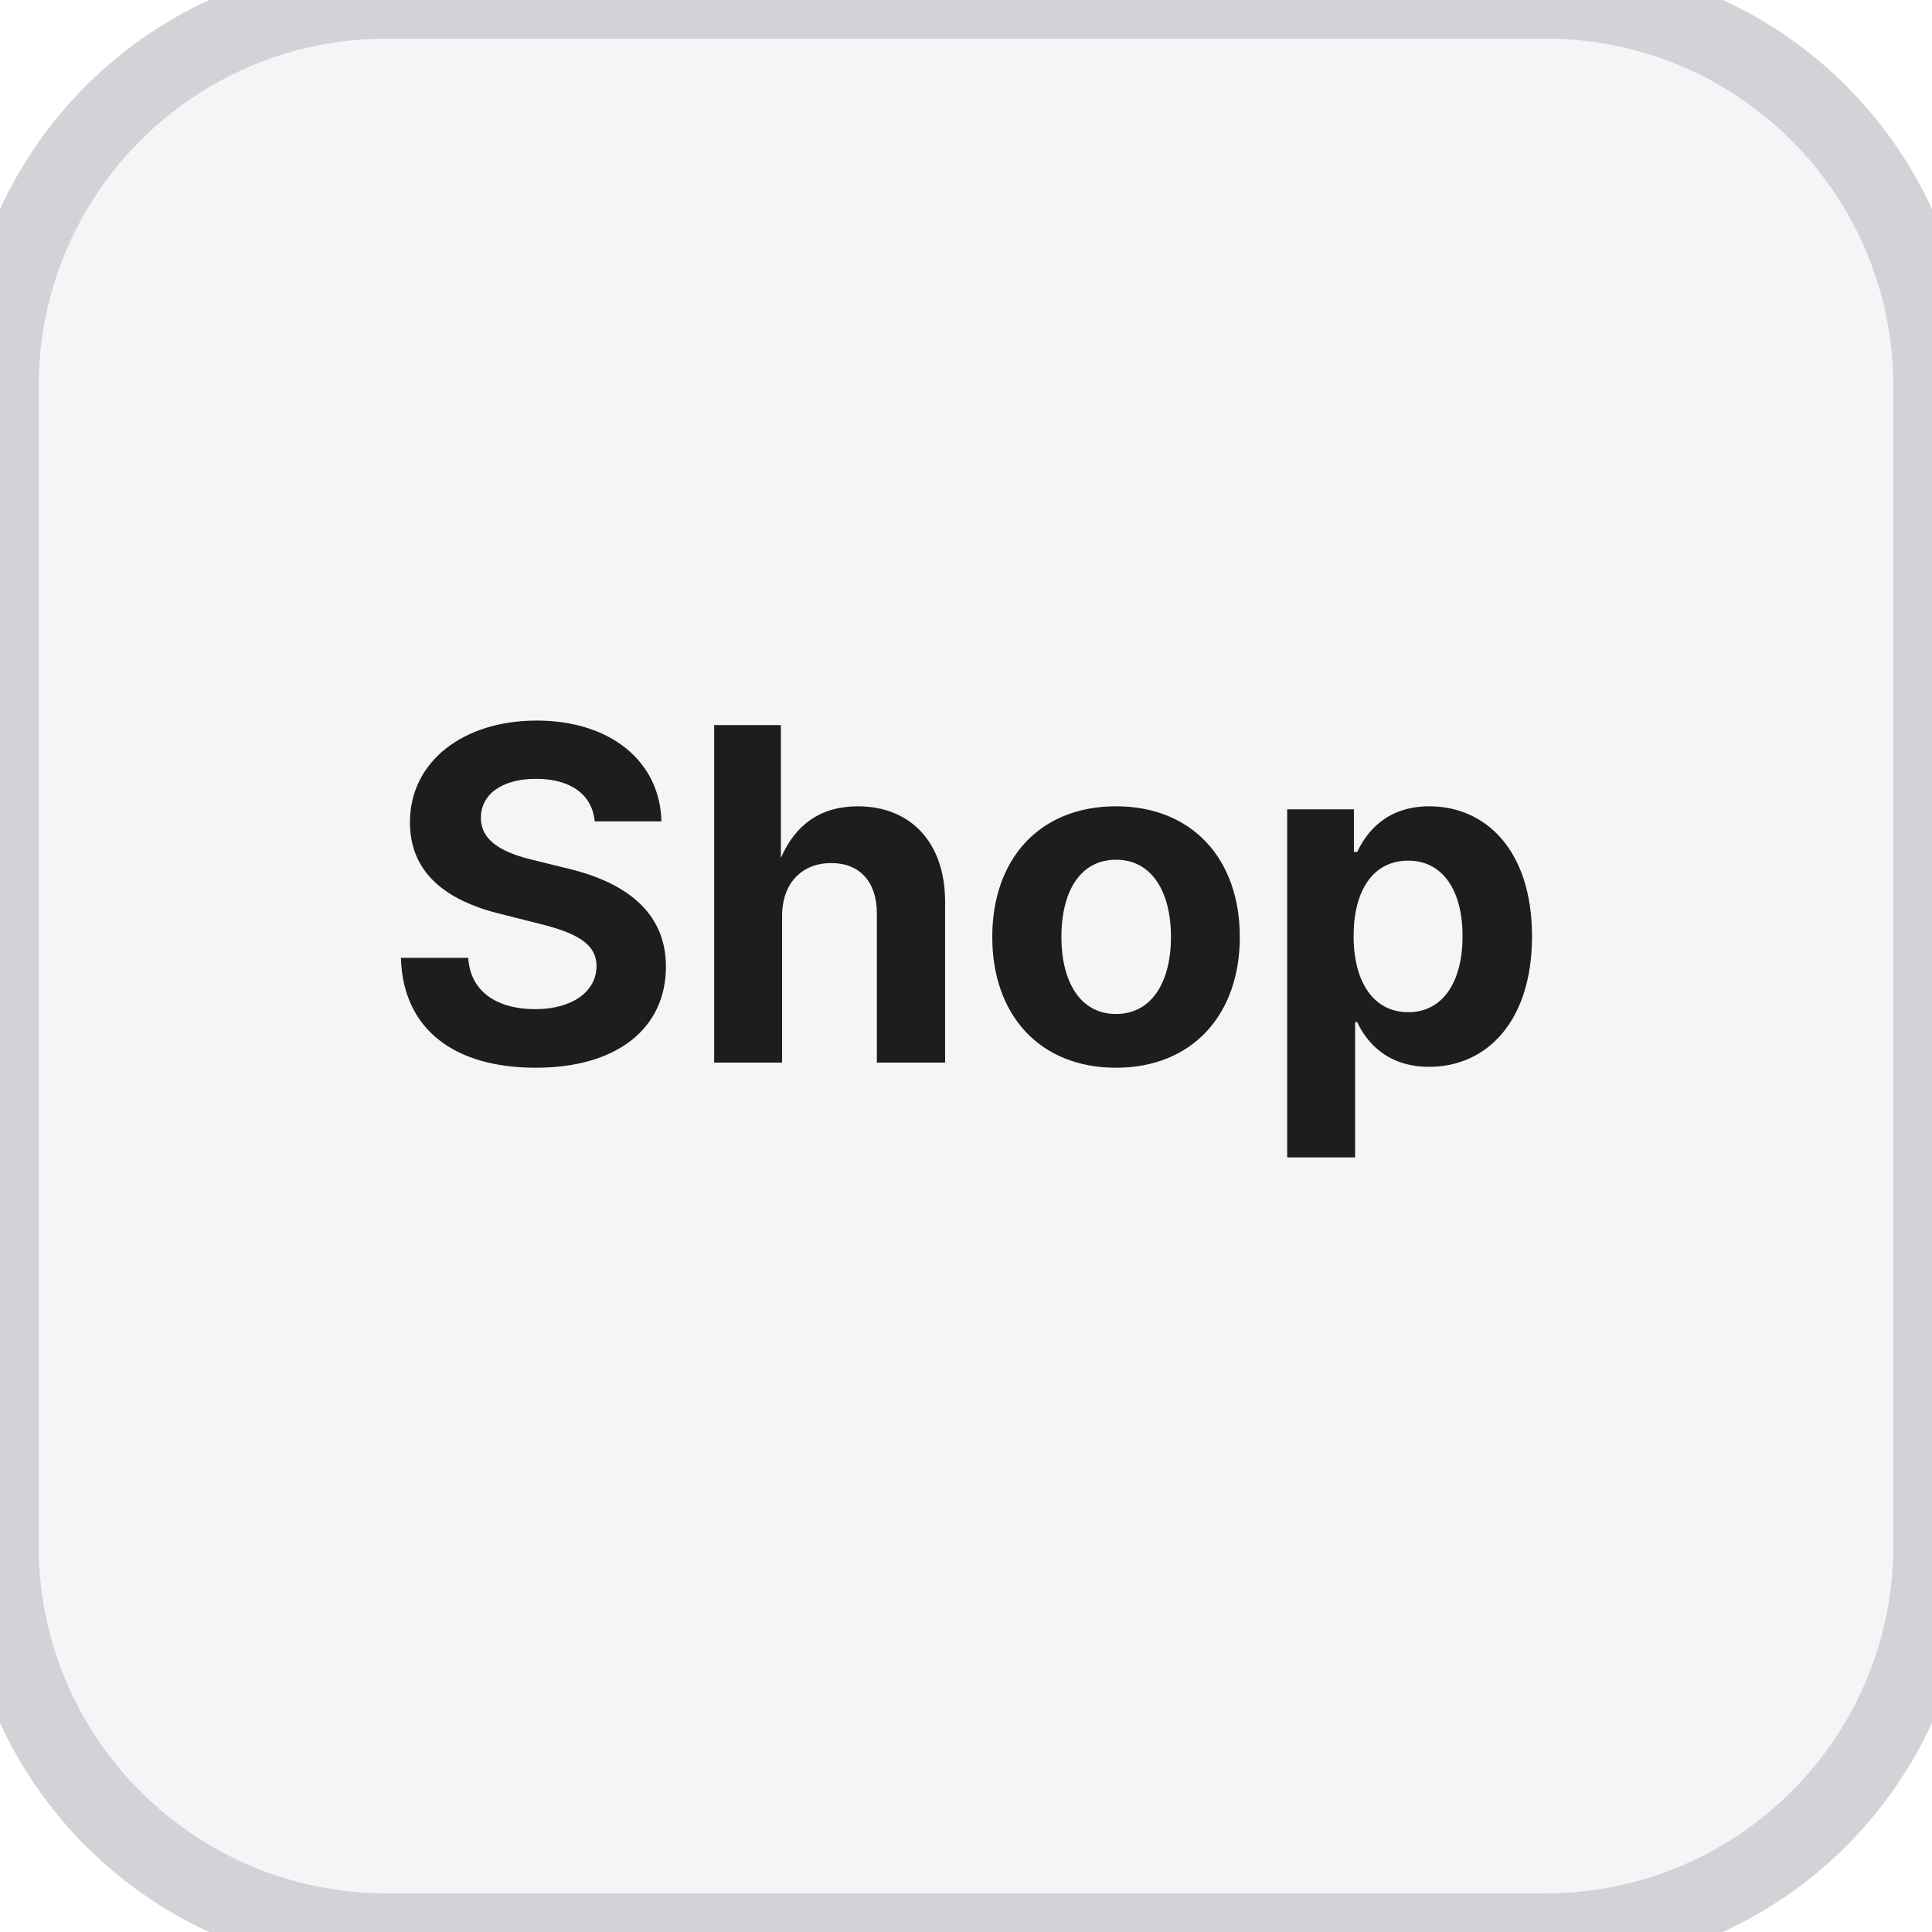
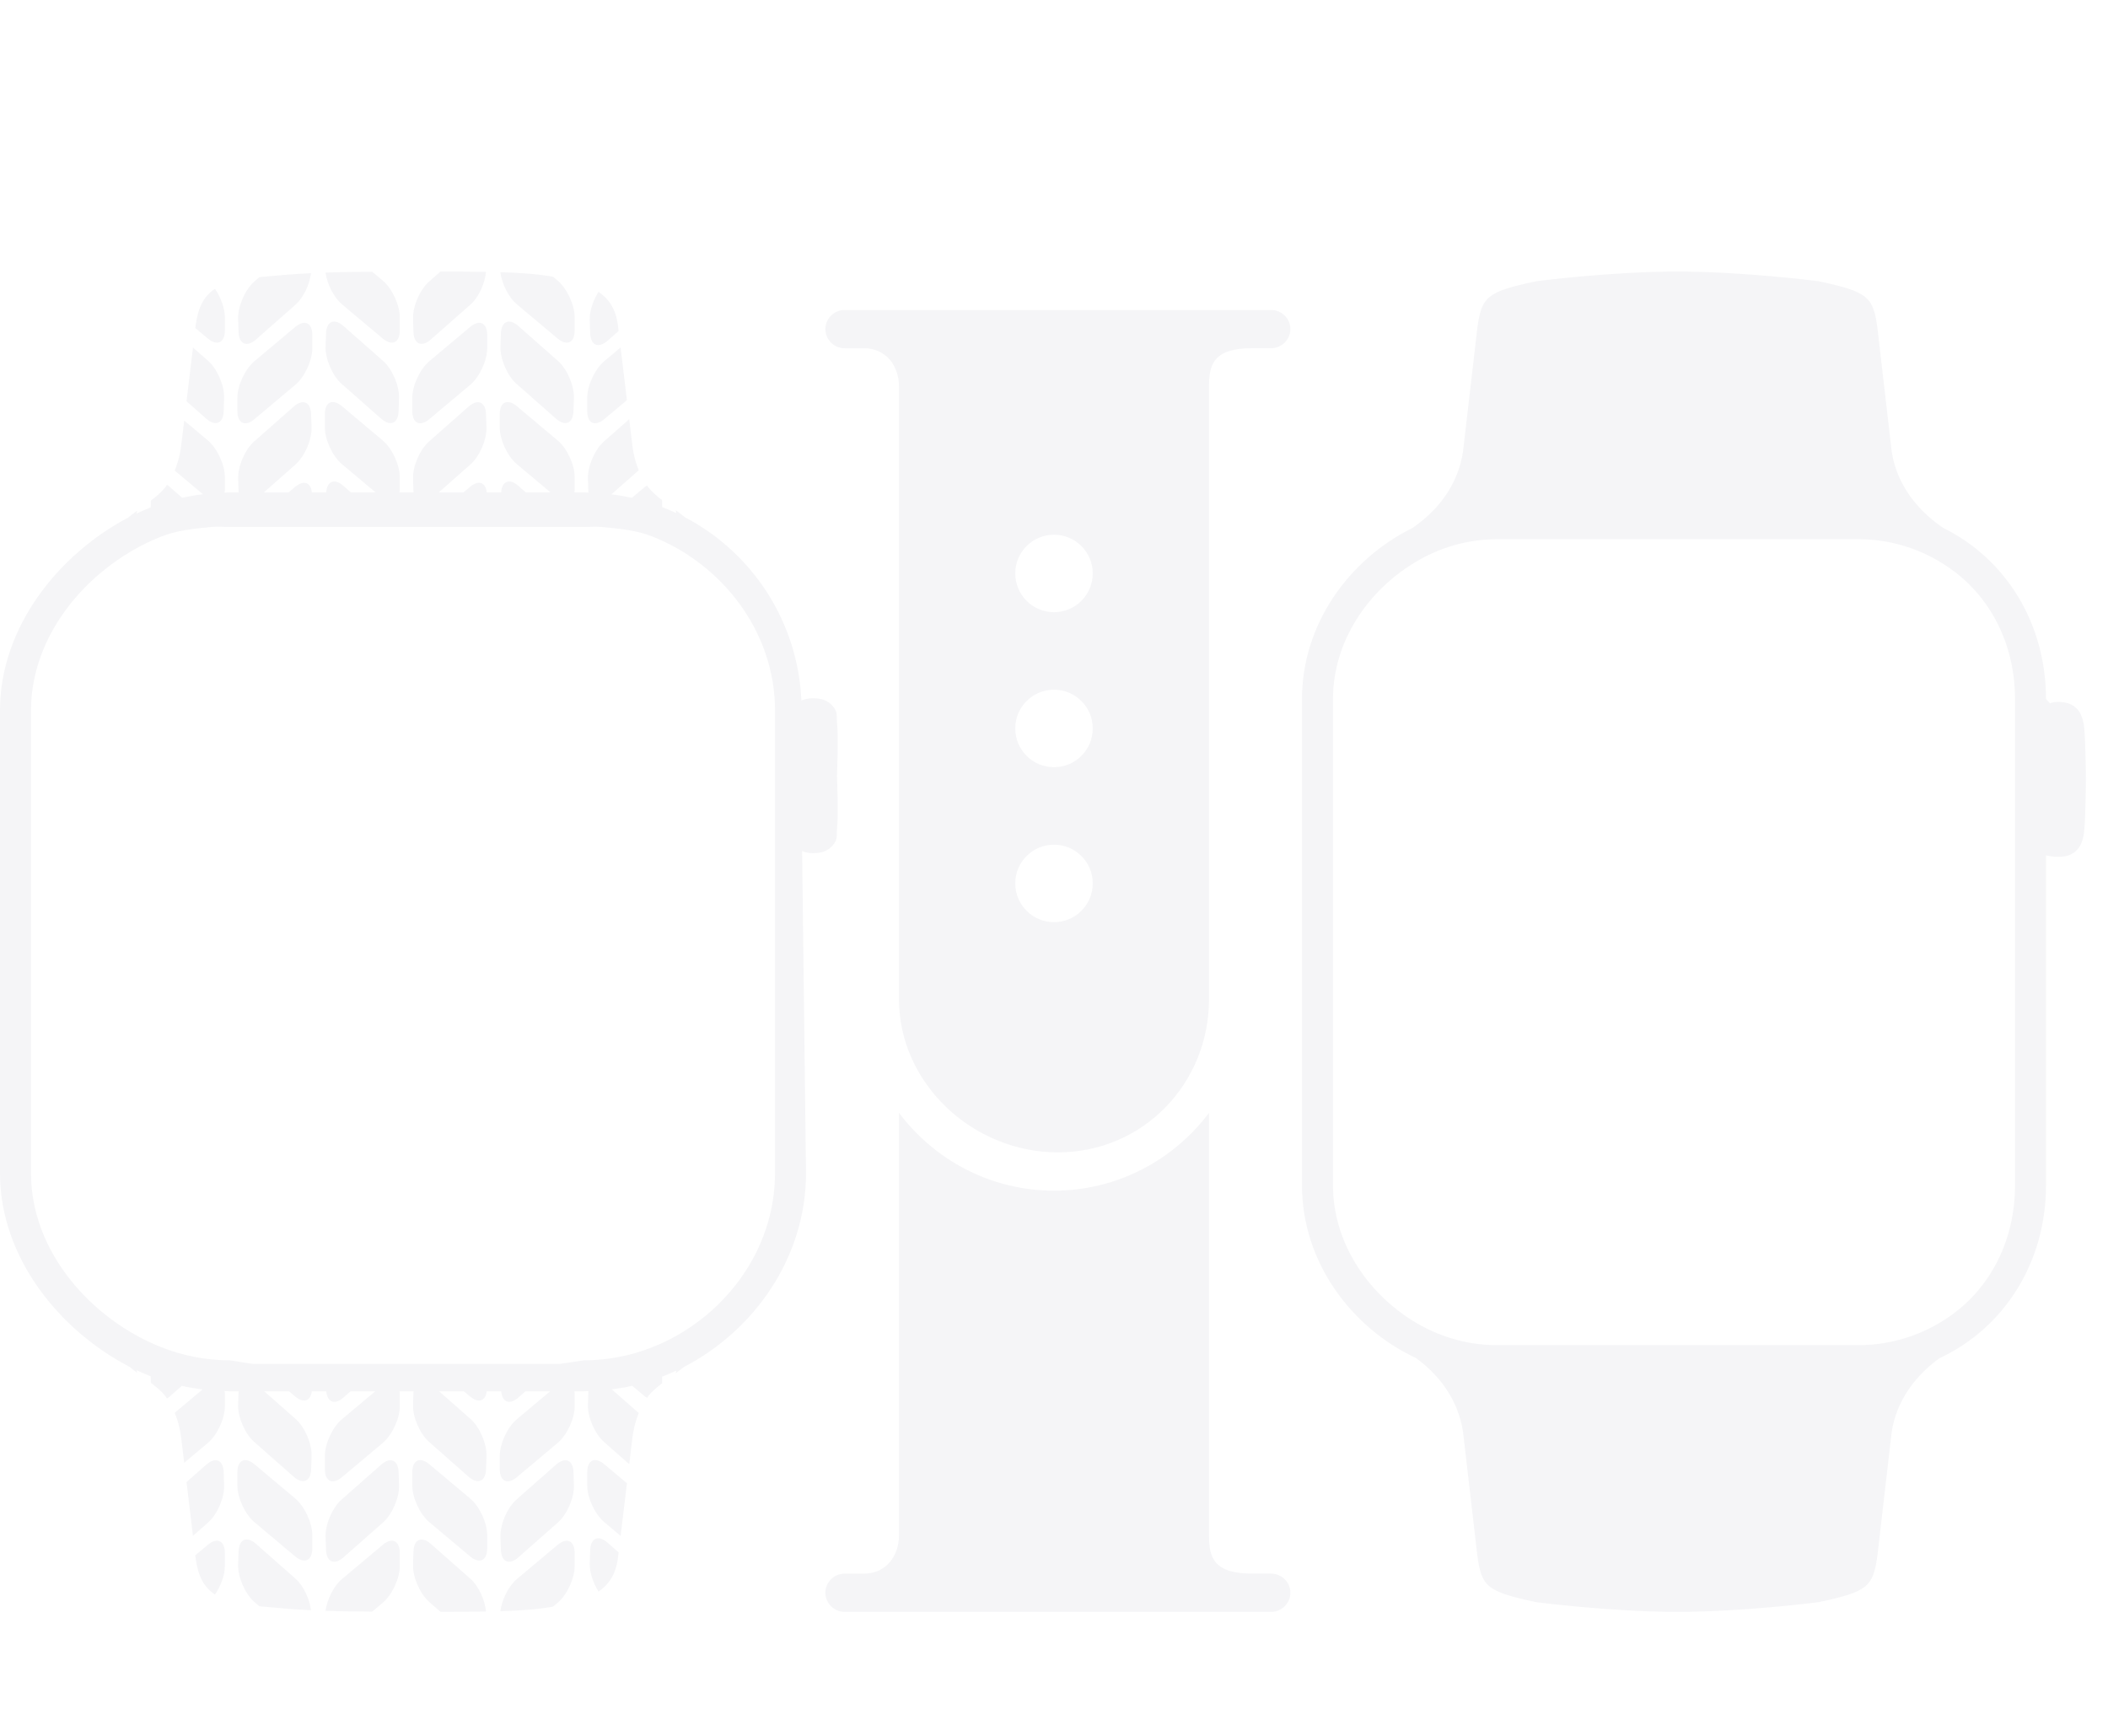
- <svg xmlns="http://www.w3.org/2000/svg" width="100%" height="100%" viewBox="0 0 100 100">
-   <rect width="100" height="100" fill="#f5f5f7" rx="20" />
-   <rect width="100" height="100" fill="none" stroke="#d2d2d7" stroke-width="4" rx="20" />
-   <text x="50" y="55" font-family="-apple-system, BlinkMacSystemFont, sans-serif" font-weight="bold" font-size="24" text-anchor="middle" fill="#1d1d1f">Shop</text>
+ <svg xmlns="http://www.w3.org/2000/svg" width="68" height="56">
+   <path fill="none" d="M0 0H68V56H0z" />
+   <path d="M8.259 10.951L9.533 9.83c.255-.225.453-.65.499-1.017-.58.028-1.054.07-1.666.127l-.166.146c-.297.262-.53.8-.518 1.195l.014.428c.012.396.266.505.563.243zm2.82-.434c-.296-.262-.55-.152-.562.244l-.014.427c-.012.396.22.934.518 1.196l1.274 1.123c.297.262.55.152.563-.244l.013-.427c.013-.396-.22-.934-.517-1.196l-1.274-1.123zm-3.863 2.746l.013-.427c.013-.396-.22-.934-.517-1.196l-.487-.429-.208 1.735.636.56c.297.263.55.153.563-.243zm.013 34.66l-.013-.427c-.013-.396-.266-.506-.563-.244l-.636.56.208 1.736.487-.43c.297-.26.53-.799.517-1.195zm5.115-37.004c.303.254.551.139.552-.257v-.428c.001-.396-.247-.928-.55-1.183l-.34-.285c-.615.004-1.094.013-1.505.027.052.37.264.8.529 1.023l1.314 1.103zm-5.09-.257v-.428c0-.287-.131-.643-.319-.916-.36.237-.545.598-.621 1.16l-.013.105.4.336c.304.254.552.139.553-.257zM6.7 49.84l-.4.336.013.106c.076.56.26.921.622 1.159.187-.273.319-.63.318-.917v-.427c0-.396-.25-.512-.552-.257zm1.51-36.32l1.314-1.103c.303-.254.551-.787.55-1.183v-.427c0-.396-.25-.512-.552-.257l-1.314 1.102c-.303.255-.551.787-.55 1.183v.428c0 .396.25.511.553.257zm11.285 0l.728-.611-.204-1.699-.527.442c-.303.255-.55.787-.55 1.183v.428c0 .396.25.511.553.257zm-1.51-2.601c.303.254.552.139.552-.257v-.428c.001-.396-.247-.928-.55-1.183l-.147-.123c-.472-.085-1.025-.127-1.7-.147.05.373.263.81.531 1.035l1.314 1.103zm-4.132 2.6l1.313-1.102c.303-.254.551-.787.55-1.183v-.427c0-.396-.249-.512-.552-.257l-1.314 1.102c-.303.255-.55.787-.55 1.183v.428c0 .396.25.511.553.257zm5.748-2.529l.354-.312-.024-.2c-.07-.512-.29-.838-.624-1.064-.174.274-.292.624-.283.905l.014.428c.012.396.265.505.562.243zm-2.88-.473c-.297-.262-.55-.152-.563.244l-.013.427c-.013.396.22.934.517 1.196l1.274 1.123c.298.261.55.152.563-.244l.014-.427c.012-.396-.22-.934-.518-1.196l-1.274-1.123zm-2.821.434l1.274-1.122c.265-.234.469-.683.503-1.059a90.072 90.072 0 0 0-1.47-.008l-.366.323c-.297.261-.53.8-.517 1.195l.013.428c.013.395.266.505.563.243zm5.138 39.061l-.014.427c-.009.282.11.631.283.906.334-.226.554-.552.624-1.063l.024-.201-.354-.313c-.298-.261-.55-.152-.563.244zm-2.317.23l1.274-1.123c.297-.262.53-.8.518-1.196l-.014-.427c-.012-.396-.265-.506-.563-.244l-1.274 1.123c-.297.262-.53.8-.517 1.195l.013.428c.013.396.266.505.563.244zm10.233-23.106c.061-.12.027-.257.045-.392.055-.408 0-1.719 0-1.719s.055-1.31 0-1.718c-.018-.135.016-.272-.045-.392a.686.686 0 0 0-.51-.37 1.263 1.263 0 0 0-.327-.013.86.86 0 0 0-.265.069 7.026 7.026 0 0 0-3.75-5.91c-.1-.077-.2-.158-.303-.233.002.03.012.064.017.095a6.972 6.972 0 0 0-.457-.195v-.224a2.583 2.583 0 0 1-.445-.41c-.015-.018-.024-.039-.038-.058-.024.016-.045.02-.07.04l-.423.355a7 7 0 0 0-.659-.114l.88-.775a3.261 3.261 0 0 1-.218-.909l-.089-.739-.814.717c-.297.262-.53.8-.517 1.196l.013.427c0 .012.006.017.007.029-.05-.001-.098-.008-.148-.008h-.313c.003-.024.012-.04.012-.067v-.427c.002-.396-.246-.928-.55-1.183l-1.313-1.103c-.303-.254-.552-.139-.553.257v.428c0 .396.247.928.55 1.183l1.088.912h-.798l-.24-.211c-.287-.253-.529-.153-.556.211h-.463c-.036-.322-.26-.413-.538-.179l-.213.18h-.798l1.021-.901c.298-.262.53-.8.518-1.196l-.014-.427c-.012-.396-.265-.505-.563-.244l-1.274 1.123c-.297.262-.53.8-.517 1.196l.013.427c0 .009.004.013.005.021h-.46c.003-.024.013-.04.013-.067v-.427c.001-.396-.247-.928-.55-1.183l-1.313-1.103c-.304-.254-.552-.139-.553.257v.428c0 .396.247.928.55 1.183l1.088.912h-.798l-.24-.211c-.287-.253-.529-.153-.556.211h-.463c-.036-.322-.26-.413-.538-.179l-.214.18h-.798l1.022-.9c.297-.263.53-.8.518-1.196l-.014-.428c-.012-.396-.266-.505-.563-.244L8.2 14.241c-.297.262-.53.8-.517 1.196l.013.427c0 .009.004.013.004.021h-.288c-.058 0-.114.008-.172.01.003-.028.014-.046.014-.077v-.427c0-.396-.247-.928-.55-1.183l-.762-.64-.084.695c-.03.307-.1.621-.222.918l.91.763a7.04 7.04 0 0 0-.671.115l-.437-.385c-.02-.017-.035-.019-.054-.033-.02.027-.033.057-.053.084a2.648 2.648 0 0 1-.463.423l-.007.197.003.023c-.157.061-.31.128-.46.2.005-.03.015-.063.018-.093-.1.071-.193.149-.29.224C1.9 17.879 0 20.22 0 22.922v14.927c0 2.716 1.917 5.07 4.172 6.242.084.064.164.131.25.193-.002-.026-.012-.054-.015-.08.149.07.3.137.456.198l-.002.012.007.197c.185.142.35.281.463.423.02.027.034.057.053.084.019-.014.035-.016.054-.033l.427-.376c.219.05.442.087.669.116l-.898.753c.122.297.193.61.222.918l.084.695.762-.64c.303-.254.55-.787.55-1.183v-.427c0-.026-.01-.04-.012-.064.057.001.113.008.17.008h.286l-.002.01-.014.427c-.012.396.22.934.518 1.196l1.274 1.123c.297.261.55.152.563-.244l.014-.427c.012-.396-.22-.934-.518-1.196l-1.009-.889h.799l.2.168c.275.23.495.144.536-.168h.467c.032.353.27.45.554.2l.227-.2h.797l-1.074.901c-.303.255-.551.787-.55 1.183v.428c0 .396.25.511.552.257l1.314-1.103c.303-.254.551-.787.55-1.183v-.427c0-.023-.009-.035-.01-.056h.454l-.002.01-.014.427c-.012.396.22.934.518 1.196l1.274 1.123c.297.262.55.152.563-.244l.014-.427c.012-.396-.22-.934-.518-1.196l-1.009-.889h.799l.2.168c.275.23.495.144.536-.168h.467c.032.354.27.45.554.2l.227-.2h.797l-1.074.901c-.303.255-.551.787-.55 1.183v.428c0 .396.249.511.552.257l1.314-1.103c.303-.255.551-.787.55-1.183v-.427c0-.023-.009-.035-.01-.056h.31c.05 0 .097-.006.146-.007 0 .007-.004.01-.004.017l-.014.427c-.012.396.22.934.518 1.196l.814.717.088-.739c.03-.304.1-.615.219-.91l-.869-.764c.223-.029.443-.066.658-.115l.412.346c.025.02.046.024.07.04.014-.02.024-.04.038-.059.11-.137.267-.272.445-.41v-.212c.155-.06.306-.124.455-.194-.003.027-.013.056-.014.083.09-.065.175-.136.264-.203C24.326 42.928 26 40.57 26 37.848l-.125-10.392a.876.876 0 0 0 .354.067c.073 0 .148-.005.215-.017a.686.686 0 0 0 .51-.37zM25 37.849c0 2.549-1.715 4.729-3.954 5.612a5.982 5.982 0 0 1-2.207.424l-.776.115H8.15l-.738-.115a5.985 5.985 0 0 1-2.234-.433C2.953 42.562 1 40.388 1 37.849V22.922c0-2.542 1.957-4.718 4.186-5.606.513-.205 1.058-.26 1.628-.316.197-.02.396 0 .598 0h11.427c.189 0 .375-.017.56 0 .574.053 1.125.103 1.642.307 2.241.882 3.96 3.064 3.96 5.615v14.927zm-6.057 9.647v.427c0 .396.247.929.55 1.183l.527.442.204-1.698-.728-.61c-.304-.255-.552-.14-.553.256zM41 50.765h-.625c-1.25 0-1.375-.553-1.375-1.236V35.903c-1.14 1.513-2.948 2.509-5 2.509s-3.86-.996-5-2.51V49.53c0 .683-.434 1.236-1.125 1.236h-.625c-.344 0-.625.278-.625.617s.281.618.625.618H41c.344 0 .625-.278.625-.618s-.28-.617-.625-.617zM41 10H27.25c-.344 0-.625.278-.625.618s.281.617.625.617h.625c.69 0 1.125.553 1.125 1.236v19.764c0 2.718 2.375 4.941 5.125 4.941S39 34.953 39 32.236V12.47c0-.683.125-1.236 1.375-1.236H41c.344 0 .625-.278.625-.617S41.345 10 41 10zm-7 19.75a1.25 1.25 0 1 1 0-2.5 1.25 1.25 0 0 1 0 2.5zm0-5a1.25 1.25 0 1 1 0-2.5 1.25 1.25 0 0 1 0 2.5zm0-5a1.25 1.25 0 1 1 0-2.5 1.25 1.25 0 0 1 0 2.5zm33.225 3.674a1.223 1.223 0 0 0-.109-.391.686.686 0 0 0-.51-.37 1.263 1.263 0 0 0-.327-.013c-.054.004-.103.027-.154.04L66 22.55c0-2.425-1.28-4.516-3.318-5.52-.995-.675-1.586-1.618-1.68-2.64l-.437-3.785c-.136-1.04-.307-1.192-1.907-1.533 0 0-2.4-.312-4.55-.312s-4.548.312-4.548.312c-1.601.34-1.771.494-1.907 1.533l-.438 3.785c-.094 1.023-.662 1.968-1.653 2.644C43.528 18.038 42 20.128 42 22.55v15.69c0 2.47 1.584 4.595 3.683 5.575.914.669 1.442 1.575 1.532 2.555l.438 3.785c.136 1.04.306 1.192 1.907 1.533 0 0 2.4.312 4.549.312s4.549-.312 4.549-.312c1.6-.34 1.77-.494 1.907-1.533l.437-3.785c.09-.978.638-1.882 1.556-2.55C64.663 42.84 66 40.713 66 38.24V27.598c.051.012.225.035.28.04a1.432 1.432 0 0 0 .326-.013.686.686 0 0 0 .51-.37c.061-.12.09-.257.109-.392.055-.408.062-1.719.062-1.719s-.007-1.31-.062-1.719zM65 38.241c0 1.841-.853 3.448-2.31 4.36a5.107 5.107 0 0 1-2.72.794H48.28c-1 0-1.928-.299-2.72-.794-1.456-.912-2.56-2.519-2.56-4.36V22.55c0-1.864 1.13-3.486 2.616-4.39a5.1 5.1 0 0 1 2.664-.765h11.69a5.1 5.1 0 0 1 2.664.764c1.487.905 2.366 2.527 2.366 4.39v15.692zm-53.92 12l1.274-1.122c.297-.262.53-.8.518-1.196l-.014-.427c-.012-.396-.266-.506-.563-.244l-1.274 1.123c-.297.262-.53.8-.518 1.196l.014.427c.012.396.266.505.563.244zm1.263-.4l-1.313 1.102c-.265.222-.477.653-.529 1.023.411.014.89.023 1.506.026l.339-.285c.303-.254.551-.787.55-1.183v-.427c0-.396-.25-.512-.553-.257zm-4.084-.034c-.297-.261-.55-.152-.563.244l-.014.428c-.012.395.22.933.518 1.195l.166.146c.612.057 1.086.099 1.666.127-.046-.367-.244-.792-.499-1.017L8.26 49.807zM8.21 47.24c-.303-.254-.552-.139-.552.257v.427c-.001.397.247.929.55 1.183l1.313 1.103c.304.255.552.139.553-.257v-.427c0-.396-.247-.929-.55-1.183L8.21 47.239zm5.643 0c-.304-.254-.552-.139-.553.257v.427c0 .397.247.929.55 1.183l1.314 1.103c.303.255.551.139.552-.257v-.427c.001-.396-.247-.929-.55-1.183l-1.313-1.103zm.047 2.569c-.297-.262-.55-.153-.563.243l-.013.428c-.013.395.22.933.517 1.195l.366.322c.544 0 1.032 0 1.47-.008-.034-.376-.238-.824-.503-1.058l-1.274-1.123zm4.085.032l-1.314 1.103c-.268.225-.482.662-.53 1.035.674-.02 1.227-.063 1.699-.147l.147-.124c.303-.254.551-.787.55-1.183v-.427c0-.396-.249-.512-.552-.257z" fill="#f5f5f7" />
</svg>
